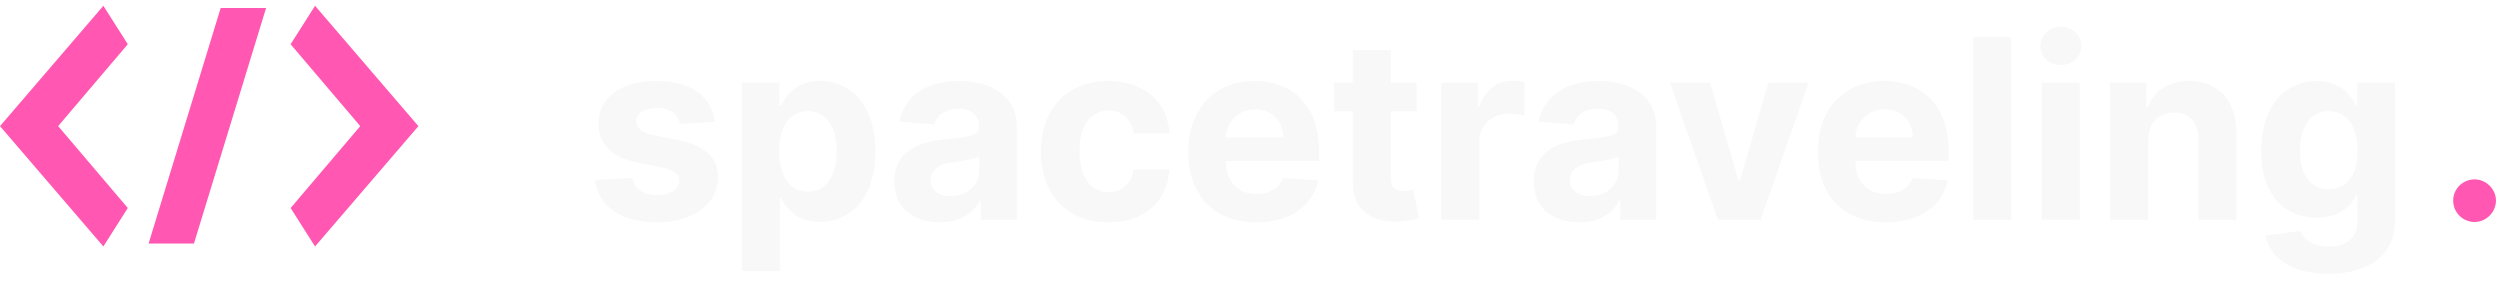
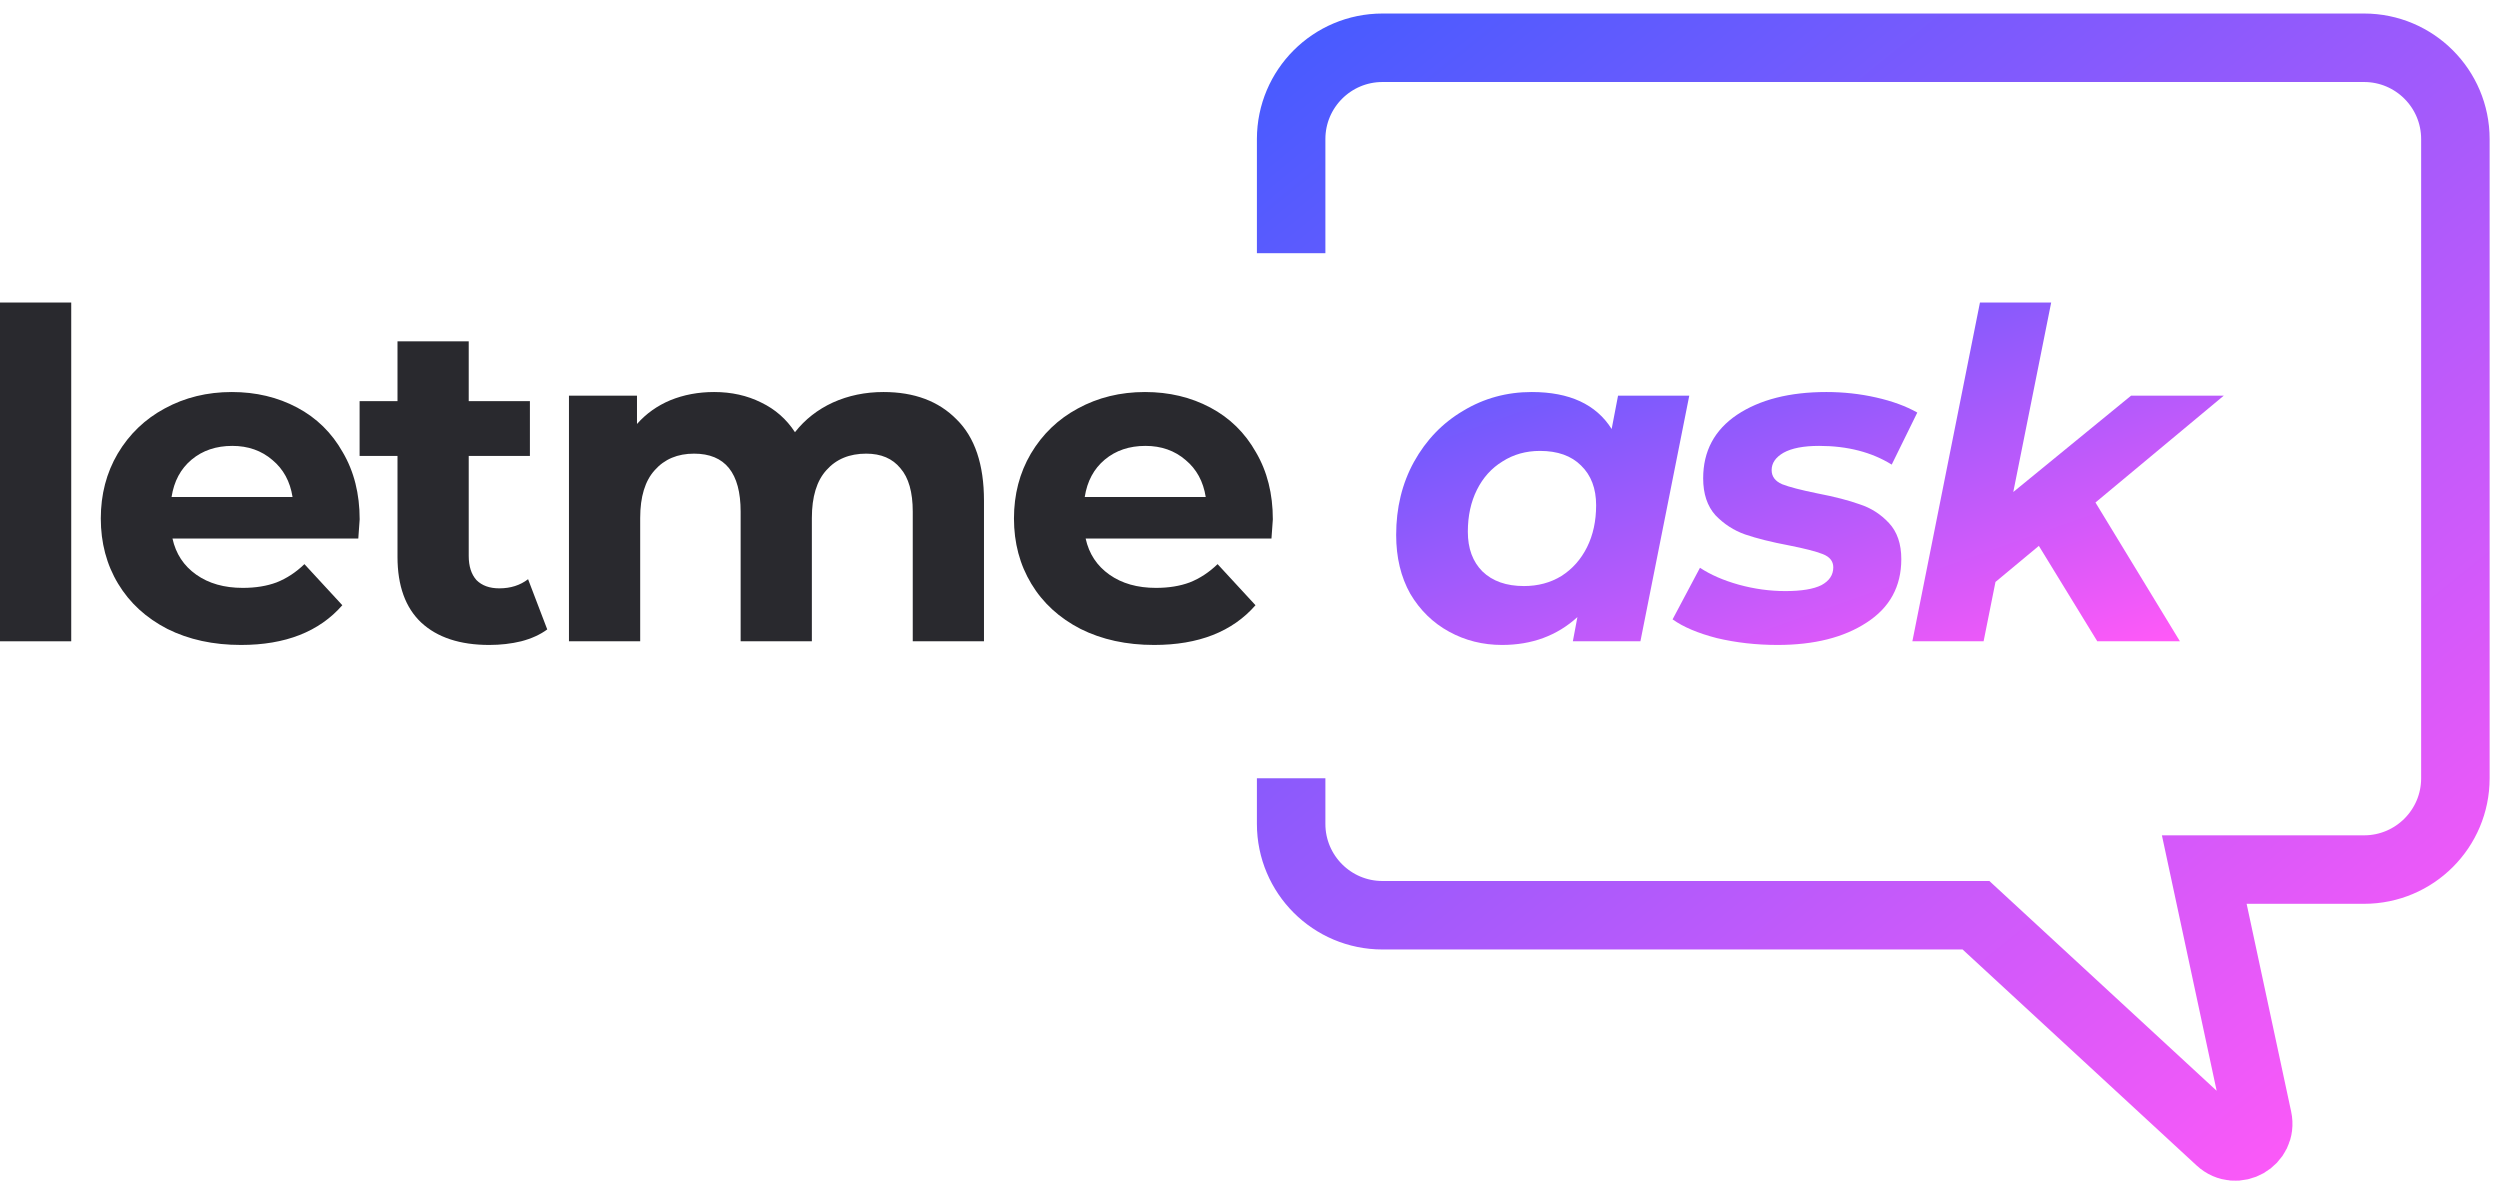
- <svg xmlns="http://www.w3.org/2000/svg" width="239" height="27" viewBox="0 0 239 27" fill="none">
-   <path d="M68.341 11.642C68.017 9.23 66.074 7.739 62.767 7.739C59.418 7.739 57.21 9.29 57.219 11.812C57.21 13.773 58.446 15.043 61.003 15.554L63.27 16.006C64.412 16.236 64.932 16.653 64.949 17.31C64.932 18.085 64.088 18.639 62.818 18.639C61.523 18.639 60.662 18.085 60.44 17.02L56.869 17.207C57.21 19.713 59.341 21.256 62.81 21.256C66.202 21.256 68.631 19.526 68.639 16.943C68.631 15.051 67.395 13.918 64.855 13.398L62.486 12.921C61.267 12.656 60.815 12.239 60.824 11.608C60.815 10.824 61.702 10.312 62.827 10.312C64.088 10.312 64.838 11.003 65.017 11.847L68.341 11.642Z" fill="#F8F8F8" />
-   <path d="M70.925 25.909H74.556V18.903H74.667C75.17 19.994 76.269 21.213 78.383 21.213C81.366 21.213 83.692 18.852 83.692 14.472C83.692 9.972 81.263 7.739 78.391 7.739C76.201 7.739 75.153 9.043 74.667 10.108H74.505V7.909H70.925V25.909ZM74.479 14.455C74.479 12.119 75.468 10.628 77.232 10.628C79.031 10.628 79.985 12.188 79.985 14.455C79.985 16.739 79.013 18.324 77.232 18.324C75.485 18.324 74.479 16.79 74.479 14.455Z" fill="#F8F8F8" />
-   <path d="M89.846 21.247C91.781 21.247 93.033 20.403 93.673 19.185H93.775V21H97.218V12.171C97.218 9.051 94.576 7.739 91.661 7.739C88.525 7.739 86.462 9.239 85.96 11.625L89.317 11.898C89.565 11.028 90.34 10.389 91.644 10.389C92.88 10.389 93.587 11.011 93.587 12.085V12.136C93.587 12.98 92.692 13.091 90.417 13.312C87.826 13.551 85.499 14.421 85.499 17.344C85.499 19.935 87.349 21.247 89.846 21.247ZM90.886 18.741C89.769 18.741 88.968 18.222 88.968 17.224C88.968 16.202 89.812 15.699 91.09 15.52C91.883 15.409 93.178 15.222 93.613 14.932V16.321C93.613 17.693 92.479 18.741 90.886 18.741Z" fill="#F8F8F8" />
-   <path d="M105.95 21.256C109.435 21.256 111.626 19.21 111.796 16.202H108.37C108.157 17.599 107.237 18.384 105.992 18.384C104.296 18.384 103.197 16.96 103.197 14.455C103.197 11.983 104.305 10.568 105.992 10.568C107.322 10.568 108.174 11.446 108.37 12.75H111.796C111.643 9.724 109.35 7.739 105.933 7.739C101.961 7.739 99.506 10.492 99.506 14.506C99.506 18.486 101.918 21.256 105.95 21.256Z" fill="#F8F8F8" />
-   <path d="M120.087 21.256C123.325 21.256 125.507 19.679 126.018 17.25L122.661 17.028C122.294 18.026 121.357 18.546 120.146 18.546C118.331 18.546 117.18 17.344 117.18 15.392V15.383H126.095V14.386C126.095 9.938 123.402 7.739 119.942 7.739C116.089 7.739 113.592 10.474 113.592 14.514C113.592 18.665 116.055 21.256 120.087 21.256ZM117.18 13.133C117.257 11.642 118.391 10.449 120.001 10.449C121.578 10.449 122.669 11.574 122.678 13.133H117.18Z" fill="#F8F8F8" />
-   <path d="M135.428 7.909H132.964V4.773H129.334V7.909H127.544V10.636H129.334V17.455C129.317 20.02 131.064 21.29 133.697 21.179C134.635 21.145 135.3 20.957 135.666 20.838L135.095 18.136C134.916 18.171 134.533 18.256 134.192 18.256C133.467 18.256 132.964 17.983 132.964 16.977V10.636H135.428V7.909Z" fill="#F8F8F8" />
-   <path d="M137.793 21H141.423V13.594C141.423 11.983 142.599 10.875 144.202 10.875C144.705 10.875 145.395 10.96 145.736 11.071V7.849C145.412 7.773 144.96 7.722 144.594 7.722C143.128 7.722 141.926 8.574 141.449 10.193H141.313V7.909H137.793V21Z" fill="#F8F8F8" />
-   <path d="M150.971 21.247C152.906 21.247 154.158 20.403 154.798 19.185H154.9V21H158.343V12.171C158.343 9.051 155.701 7.739 152.786 7.739C149.65 7.739 147.587 9.239 147.085 11.625L150.442 11.898C150.69 11.028 151.465 10.389 152.769 10.389C154.005 10.389 154.712 11.011 154.712 12.085V12.136C154.712 12.98 153.817 13.091 151.542 13.312C148.951 13.551 146.624 14.421 146.624 17.344C146.624 19.935 148.474 21.247 150.971 21.247ZM152.011 18.741C150.894 18.741 150.093 18.222 150.093 17.224C150.093 16.202 150.937 15.699 152.215 15.52C153.008 15.409 154.303 15.222 154.738 14.932V16.321C154.738 17.693 153.604 18.741 152.011 18.741Z" fill="#F8F8F8" />
-   <path d="M172.896 7.909H169.052L166.342 17.276H166.205L163.487 7.909H159.651L164.228 21H168.319L172.896 7.909Z" fill="#F8F8F8" />
-   <path d="M180.274 21.256C183.513 21.256 185.695 19.679 186.206 17.25L182.848 17.028C182.482 18.026 181.544 18.546 180.334 18.546C178.518 18.546 177.368 17.344 177.368 15.392V15.383H186.283V14.386C186.283 9.938 183.59 7.739 180.129 7.739C176.277 7.739 173.78 10.474 173.78 14.514C173.78 18.665 176.243 21.256 180.274 21.256ZM177.368 13.133C177.445 11.642 178.578 10.449 180.189 10.449C181.766 10.449 182.857 11.574 182.865 13.133H177.368Z" fill="#F8F8F8" />
-   <path d="M192.283 3.545H188.652V21H192.283V3.545Z" fill="#F8F8F8" />
-   <path d="M195.191 21H198.822V7.909H195.191V21ZM197.015 6.222C198.097 6.222 198.984 5.395 198.984 4.381C198.984 3.375 198.097 2.548 197.015 2.548C195.941 2.548 195.055 3.375 195.055 4.381C195.055 5.395 195.941 6.222 197.015 6.222Z" fill="#F8F8F8" />
-   <path d="M205.361 13.432C205.369 11.744 206.375 10.756 207.841 10.756C209.298 10.756 210.176 11.71 210.168 13.312V21H213.798V12.665C213.798 9.614 212.009 7.739 209.281 7.739C207.338 7.739 205.932 8.693 205.344 10.219H205.19V7.909H201.73V21H205.361V13.432Z" fill="#F8F8F8" />
-   <path d="M222.558 26.182C226.299 26.182 228.958 24.477 228.958 21.128V7.909H225.353V10.108H225.217C224.731 9.043 223.665 7.739 221.475 7.739C218.603 7.739 216.174 9.972 216.174 14.429C216.174 18.784 218.535 20.812 221.484 20.812C223.572 20.812 224.739 19.764 225.217 18.682H225.37V21.077C225.37 22.875 224.219 23.574 222.643 23.574C221.04 23.574 220.231 22.875 219.933 22.082L216.575 22.534C217.009 24.597 219.029 26.182 222.558 26.182ZM222.634 18.085C220.853 18.085 219.881 16.671 219.881 14.412C219.881 12.188 220.836 10.628 222.634 10.628C224.398 10.628 225.387 12.119 225.387 14.412C225.387 16.722 224.381 18.085 222.634 18.085Z" fill="#F8F8F8" />
-   <path d="M236.571 21.222C237.662 21.222 238.608 20.31 238.616 19.176C238.608 18.06 237.662 17.148 236.571 17.148C235.446 17.148 234.517 18.06 234.526 19.176C234.517 20.31 235.446 21.222 236.571 21.222Z" fill="#FF57B2" />
-   <path d="M9.881 0.553L0 12.058L9.881 23.56L12.217 19.883L5.559 12.056L12.217 4.228L9.881 0.553ZM14.205 23.285H18.541L25.436 0.765H21.097L14.205 23.285ZM30.119 0.553L27.783 4.23L34.441 12.058L27.783 19.885L30.119 23.562L40 12.059L30.119 0.553Z" fill="#FF57B2" />
+ <svg xmlns="http://www.w3.org/2000/svg" width="157" height="75" viewBox="0 0 157 75" fill="none">
+   <path d="M0 18.999H4.473V40.273H0V18.999Z" fill="#29292E" />
+   <path d="M22.587 32.618C22.587 32.675 22.558 33.077 22.501 33.822H10.832C11.042 34.778 11.539 35.533 12.323 36.087C13.106 36.642 14.081 36.919 15.247 36.919C16.05 36.919 16.757 36.804 17.369 36.575C18 36.326 18.583 35.944 19.118 35.428L21.498 38.008C20.045 39.671 17.923 40.503 15.133 40.503C13.393 40.503 11.854 40.168 10.516 39.499C9.178 38.811 8.146 37.865 7.42 36.661C6.693 35.457 6.33 34.09 6.33 32.561C6.33 31.051 6.684 29.694 7.391 28.489C8.117 27.266 9.102 26.32 10.344 25.651C11.606 24.963 13.011 24.619 14.559 24.619C16.069 24.619 17.436 24.944 18.659 25.593C19.883 26.243 20.838 27.18 21.526 28.403C22.234 29.608 22.587 31.012 22.587 32.618ZM14.588 28.002C13.575 28.002 12.724 28.289 12.036 28.862C11.348 29.436 10.927 30.219 10.774 31.213H18.372C18.22 30.238 17.799 29.464 17.111 28.891C16.423 28.298 15.582 28.002 14.588 28.002Z" fill="#29292E" />
+   <path d="M34.367 39.528C33.928 39.853 33.383 40.102 32.733 40.273C32.102 40.426 31.433 40.503 30.726 40.503C28.891 40.503 27.467 40.035 26.454 39.098C25.46 38.161 24.963 36.785 24.963 34.969V28.633H22.583V25.192H24.963V21.436H29.436V25.192H33.278V28.633H29.436V34.912C29.436 35.562 29.598 36.068 29.923 36.431C30.267 36.776 30.745 36.948 31.357 36.948C32.064 36.948 32.666 36.756 33.163 36.374L34.367 39.528Z" fill="#29292E" />
+   <path d="M55.486 24.619C57.417 24.619 58.946 25.192 60.074 26.339C61.221 27.467 61.794 29.168 61.794 31.443V40.273H57.321V32.131C57.321 30.907 57.063 29.999 56.547 29.407C56.05 28.795 55.333 28.489 54.397 28.489C53.345 28.489 52.514 28.833 51.902 29.522C51.291 30.191 50.985 31.194 50.985 32.532V40.273H46.512V32.131C46.512 29.703 45.537 28.489 43.587 28.489C42.555 28.489 41.733 28.833 41.122 29.522C40.51 30.191 40.204 31.194 40.204 32.532V40.273H35.731V24.848H40.003V26.626C40.577 25.976 41.275 25.479 42.096 25.135C42.938 24.791 43.855 24.619 44.849 24.619C45.938 24.619 46.923 24.838 47.802 25.278C48.681 25.699 49.389 26.32 49.924 27.142C50.555 26.339 51.348 25.718 52.304 25.278C53.279 24.838 54.339 24.619 55.486 24.619Z" fill="#29292E" />
+   <path d="M79.934 32.618C79.934 32.675 79.906 33.077 79.848 33.822H68.179C68.389 34.778 68.886 35.533 69.67 36.087C70.454 36.642 71.428 36.919 72.594 36.919C73.397 36.919 74.104 36.804 74.716 36.575C75.347 36.326 75.93 35.944 76.465 35.428L78.845 38.008C77.392 39.671 75.27 40.503 72.48 40.503C70.74 40.503 69.201 40.168 67.864 39.499C66.525 38.811 65.493 37.865 64.767 36.661C64.041 35.457 63.677 34.09 63.677 32.561C63.677 31.051 64.031 29.694 64.738 28.489C65.465 27.266 66.449 26.32 67.692 25.651C68.953 24.963 70.358 24.619 71.906 24.619C73.416 24.619 74.783 24.944 76.006 25.593C77.23 26.243 78.185 27.18 78.874 28.403C79.581 29.608 79.934 31.012 79.934 32.618ZM71.935 28.002C70.922 28.002 70.071 28.289 69.383 28.862C68.695 29.436 68.275 30.219 68.121 31.213H75.72C75.567 30.238 75.146 29.464 74.458 28.891C73.77 28.298 72.929 28.002 71.935 28.002Z" fill="#29292E" />
+   <path d="M106.086 24.848L103.018 40.273H98.775L99.061 38.754C97.781 39.92 96.204 40.503 94.331 40.503C93.126 40.503 92.018 40.226 91.005 39.671C89.992 39.117 89.179 38.324 88.567 37.292C87.975 36.24 87.679 35.007 87.679 33.593C87.679 31.892 88.051 30.363 88.797 29.006C89.561 27.629 90.594 26.559 91.894 25.794C93.193 25.011 94.627 24.619 96.194 24.619C98.564 24.619 100.237 25.393 101.212 26.941L101.613 24.848H106.086ZM95.707 36.804C96.586 36.804 97.37 36.594 98.058 36.173C98.746 35.734 99.281 35.132 99.664 34.367C100.046 33.602 100.237 32.723 100.237 31.729C100.237 30.678 99.922 29.846 99.291 29.235C98.679 28.623 97.819 28.317 96.71 28.317C95.831 28.317 95.047 28.537 94.359 28.977C93.671 29.397 93.136 29.99 92.754 30.754C92.371 31.519 92.18 32.398 92.18 33.392C92.18 34.444 92.486 35.275 93.098 35.887C93.728 36.498 94.598 36.804 95.707 36.804Z" fill="url(#paint0_linear)" />
+   <path d="M111.632 40.503C110.294 40.503 109.023 40.359 107.819 40.073C106.634 39.767 105.707 39.375 105.038 38.897L106.758 35.657C107.427 36.097 108.239 36.451 109.195 36.718C110.17 36.986 111.145 37.12 112.119 37.12C113.133 37.12 113.888 36.995 114.385 36.747C114.882 36.479 115.13 36.106 115.13 35.629C115.13 35.246 114.91 34.969 114.471 34.797C114.031 34.625 113.324 34.444 112.349 34.252C111.24 34.042 110.323 33.813 109.596 33.564C108.889 33.316 108.268 32.914 107.733 32.36C107.217 31.787 106.959 31.012 106.959 30.038C106.959 28.336 107.666 27.008 109.08 26.052C110.514 25.096 112.387 24.619 114.7 24.619C115.77 24.619 116.812 24.733 117.825 24.963C118.838 25.192 119.698 25.508 120.406 25.909L118.8 29.177C117.538 28.394 116.019 28.002 114.241 28.002C113.266 28.002 112.521 28.145 112.005 28.432C111.508 28.719 111.259 29.082 111.259 29.522C111.259 29.923 111.479 30.219 111.919 30.41C112.358 30.582 113.094 30.774 114.127 30.984C115.216 31.194 116.105 31.424 116.793 31.672C117.5 31.901 118.112 32.293 118.628 32.847C119.144 33.402 119.402 34.157 119.402 35.113C119.402 36.833 118.676 38.161 117.223 39.098C115.79 40.035 113.926 40.503 111.632 40.503Z" fill="url(#paint1_linear)" />
+   <path d="M131.595 31.557L136.899 40.273H131.71L128.04 34.281L125.316 36.546L124.57 40.273H120.097L124.341 18.999H128.814L126.434 30.898L133.831 24.848H139.652L131.595 31.557Z" fill="url(#paint2_linear)" />
+   <path d="M81.084 15.902V8.734C81.084 5.567 83.652 3 86.819 3H148.463C151.63 3 154.198 5.567 154.198 8.734V48.875C154.198 52.042 151.63 54.609 148.463 54.609H138.428L141.782 70.26C142.075 71.628 140.436 72.563 139.408 71.614L124.092 57.477H86.819C83.652 57.477 81.084 54.909 81.084 51.742V48.875" stroke="url(#paint3_linear)" stroke-width="4.301" />
+   <defs>
+     <linearGradient id="paint0_linear" x1="87.679" y1="18.999" x2="99.758" y2="53.111" gradientUnits="userSpaceOnUse">
+       <stop stop-color="#485BFF" />
+       <stop offset="1" stop-color="#FF59F8" />
+     </linearGradient>
+     <linearGradient id="paint1_linear" x1="87.679" y1="18.999" x2="99.758" y2="53.111" gradientUnits="userSpaceOnUse">
+       <stop stop-color="#485BFF" />
+       <stop offset="1" stop-color="#FF59F8" />
+     </linearGradient>
+     <linearGradient id="paint2_linear" x1="87.679" y1="18.999" x2="99.758" y2="53.111" gradientUnits="userSpaceOnUse">
+       <stop stop-color="#485BFF" />
+       <stop offset="1" stop-color="#FF59F8" />
+     </linearGradient>
+     <linearGradient id="paint3_linear" x1="81.084" y1="3" x2="141.295" y2="77.547" gradientUnits="userSpaceOnUse">
+       <stop stop-color="#485BFF" />
+       <stop offset="1" stop-color="#FF59F8" />
+     </linearGradient>
+   </defs>
</svg>
